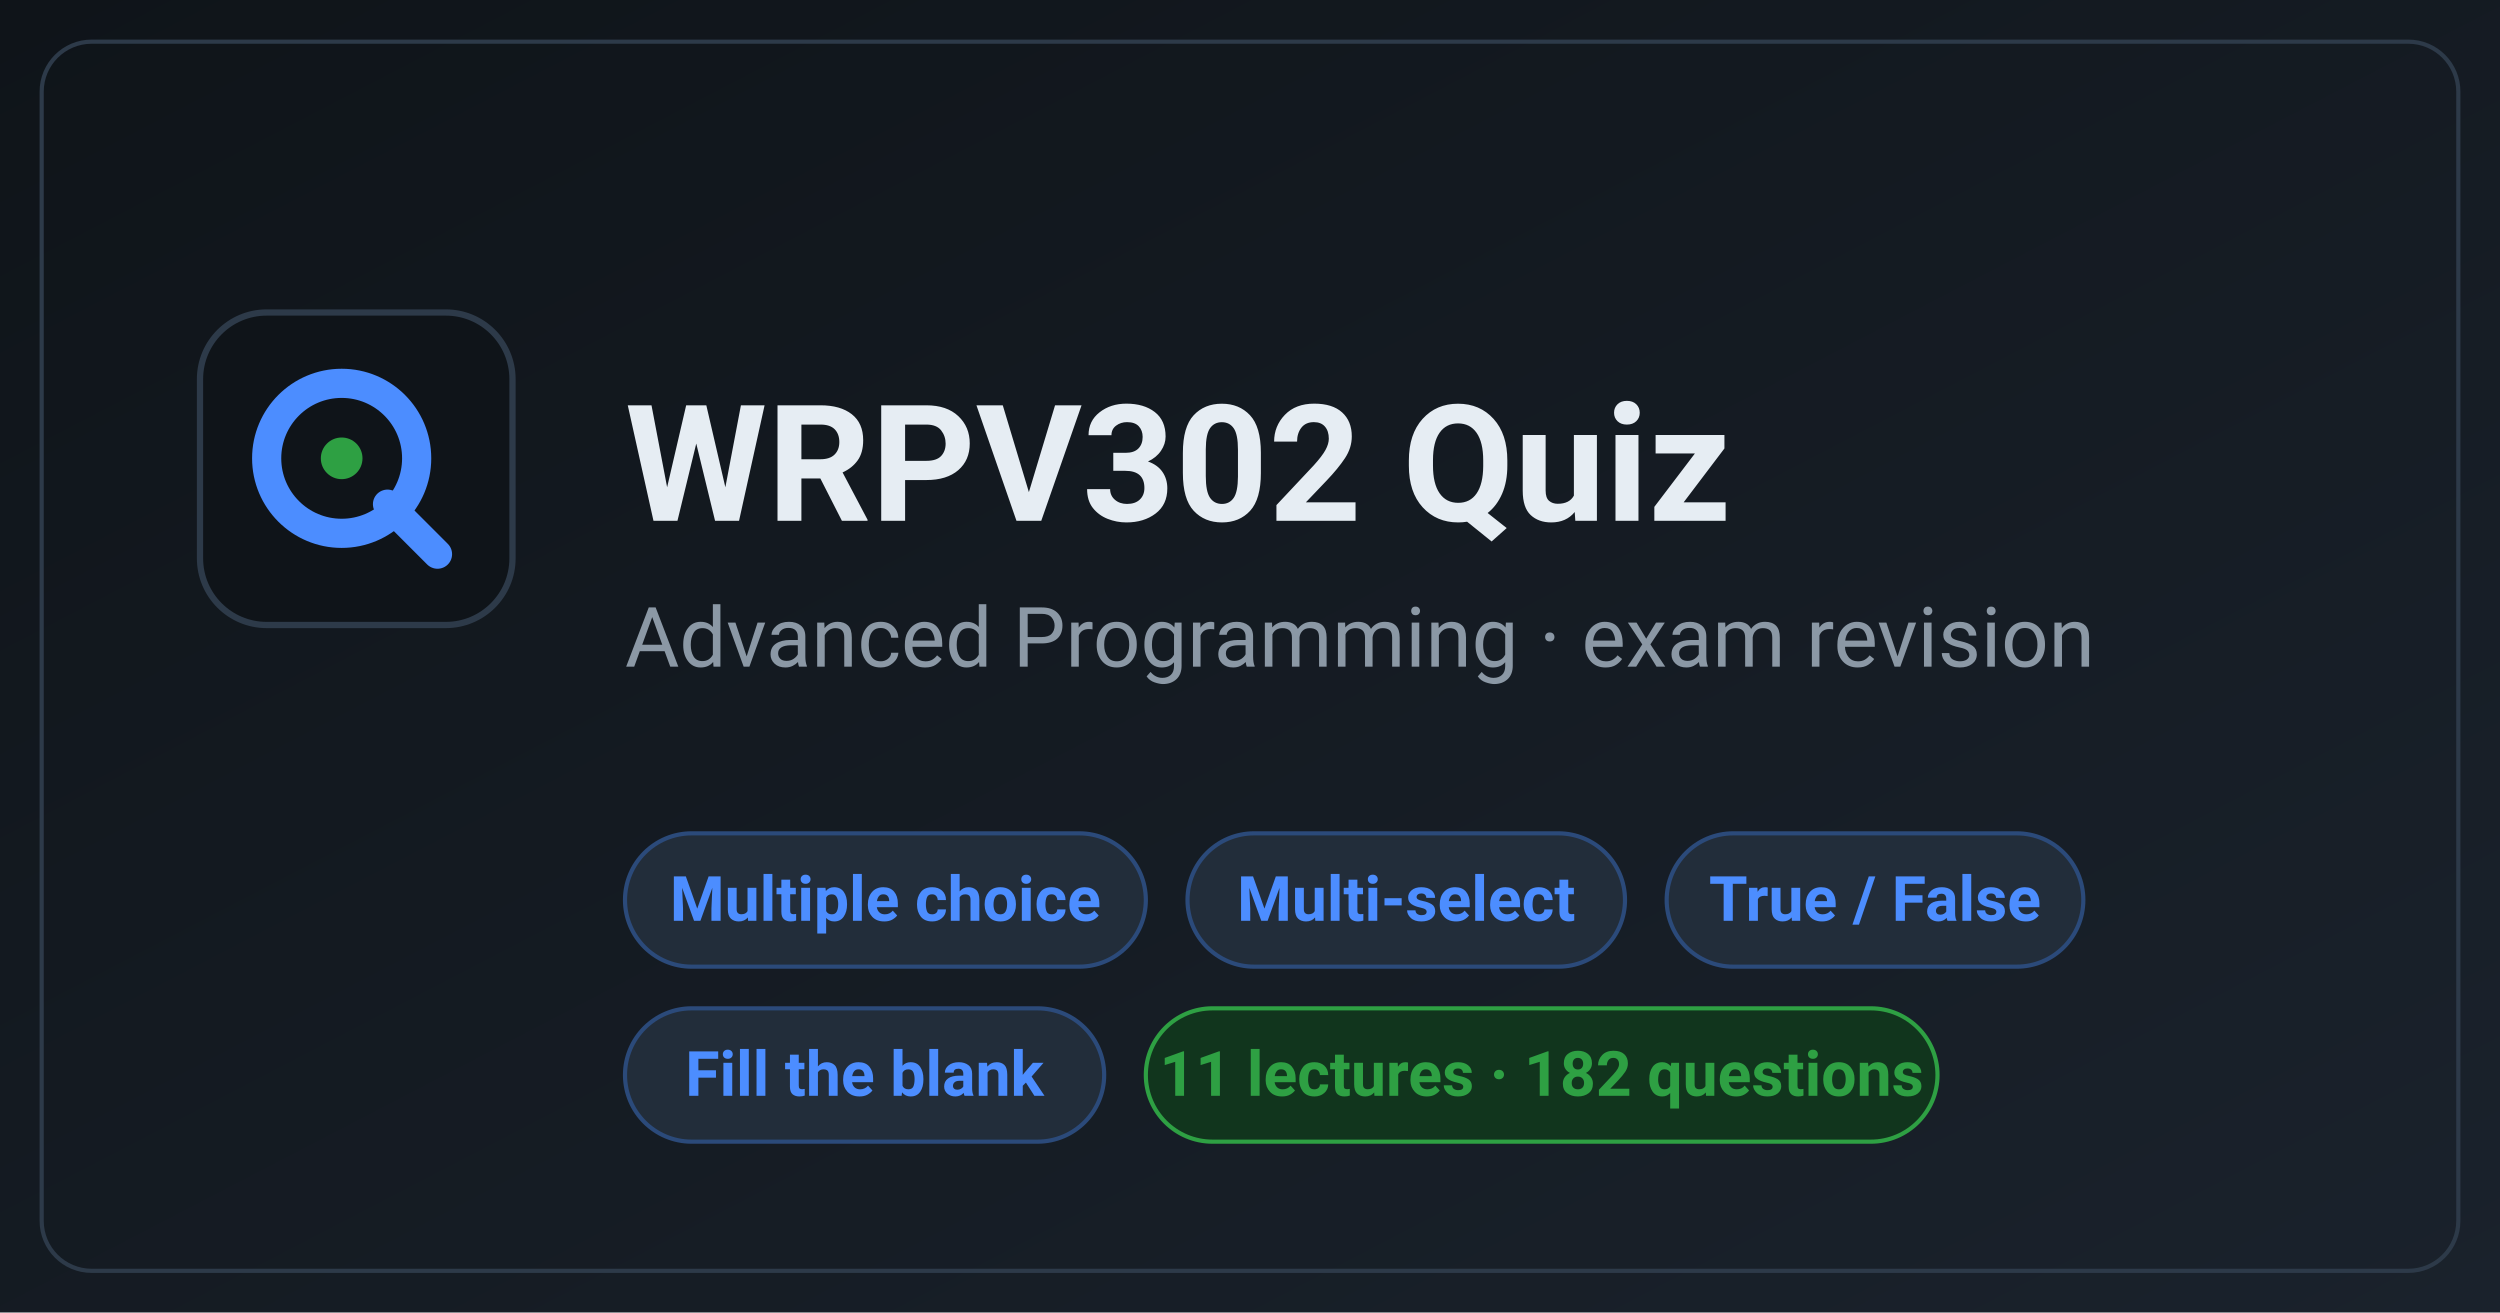
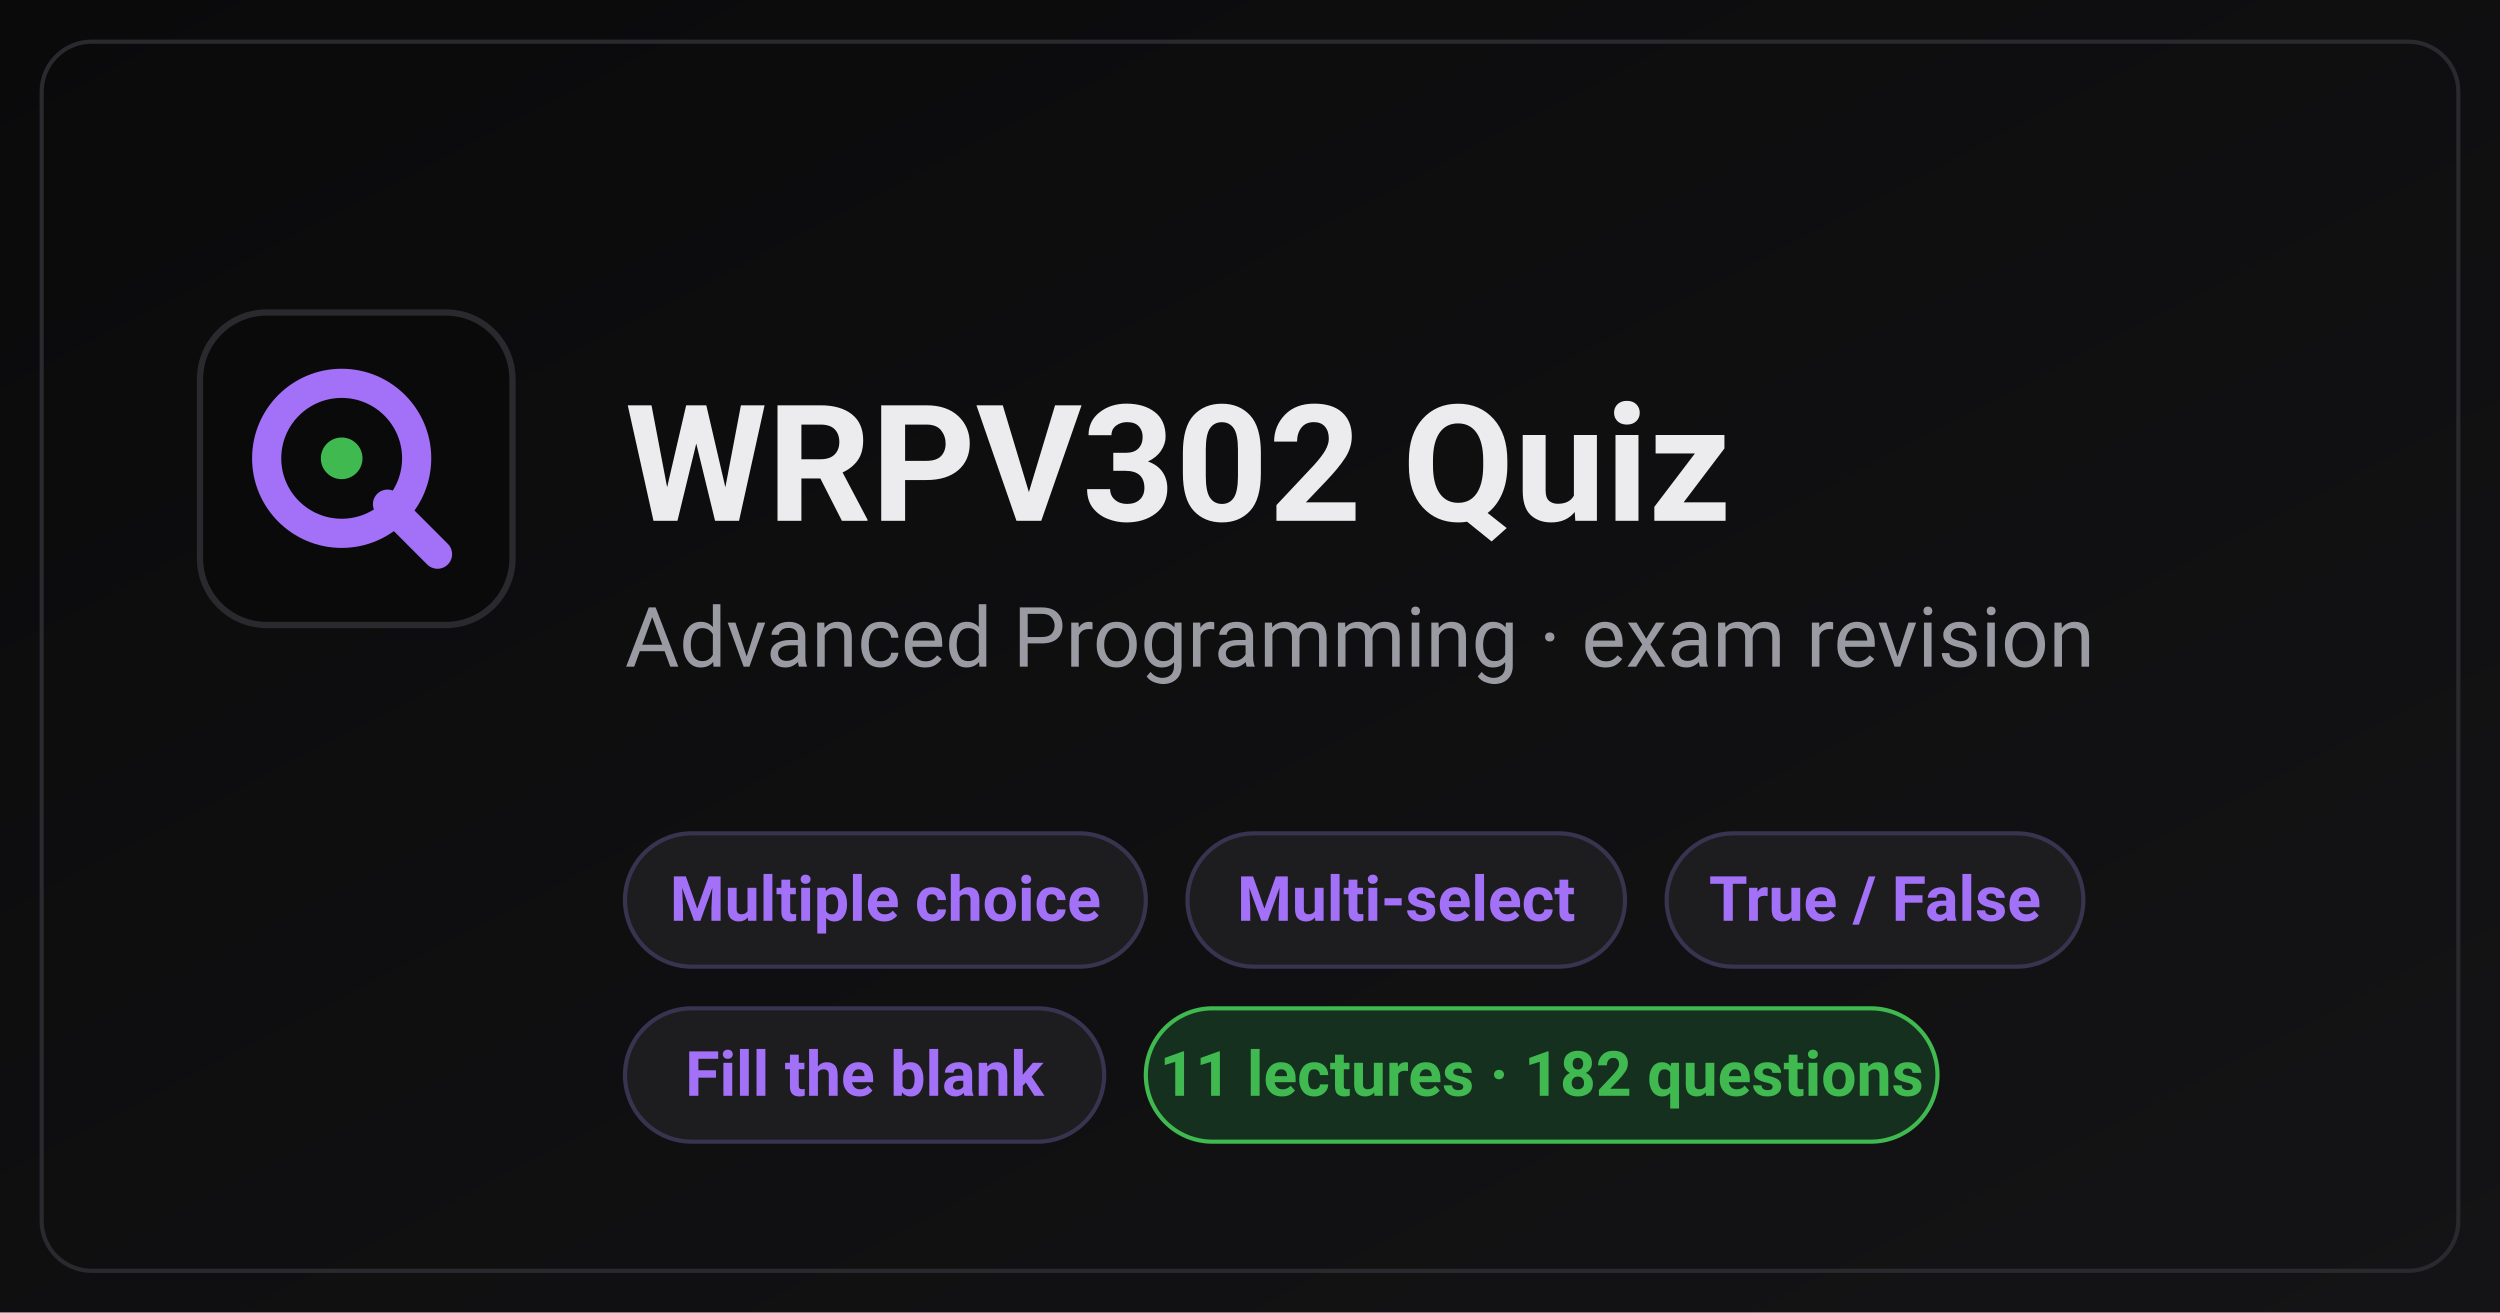
<svg xmlns="http://www.w3.org/2000/svg" viewBox="0 0 1200 630" width="1200" height="630" role="img" aria-label="WRPV302 Advanced Programming study quiz">
  <defs>
    <linearGradient id="bg" x1="0" y1="0" x2="1" y2="1">
-       <stop offset="0" stop-color="#0f1419" />
-       <stop offset="1" stop-color="#1a222c" />
+       <stop offset="0" stop-color="#0a0a0b" />
+       <stop offset="1" stop-color="#141416" />
    </linearGradient>
  </defs>
  <rect width="1200" height="630" fill="url(#bg)" />
-   <rect x="20" y="20" width="1160" height="590" rx="24" fill="none" stroke="#2d3a49" stroke-width="2" />
+   <rect x="20" y="20" width="1160" height="590" rx="24" fill="none" stroke="#2a2a2e" stroke-width="2" />
  <g transform="translate(96,150)">
-     <rect width="150" height="150" rx="32" fill="#0f1419" stroke="#2d3a49" stroke-width="3" />
-     <circle cx="68" cy="70" r="36" fill="none" stroke="#4c8dff" stroke-width="14" />
-     <line x1="90" y1="92" x2="114" y2="116" stroke="#4c8dff" stroke-width="14" stroke-linecap="round" />
-     <circle cx="68" cy="70" r="10" fill="#2ea043" />
+     <rect width="150" height="150" rx="32" fill="#0a0a0b" stroke="#2a2a2e" stroke-width="3" />
+     <circle cx="68" cy="70" r="36" fill="none" stroke="#a371f7" stroke-width="14" />
+     <line x1="90" y1="92" x2="114" y2="116" stroke="#a371f7" stroke-width="14" stroke-linecap="round" />
+     <circle cx="68" cy="70" r="10" fill="#3fb950" />
  </g>
-   <text x="300" y="250" font-family="Segoe UI, Roboto, system-ui, sans-serif" font-size="78" font-weight="700" fill="#e6edf3">WRPV302 Quiz</text>
-   <text x="300" y="320" font-family="Segoe UI, Roboto, system-ui, sans-serif" font-size="40" fill="#8b98a5">Advanced Programming · exam revision</text>
+   <text x="300" y="250" font-family="Segoe UI, Roboto, system-ui, sans-serif" font-size="78" font-weight="700" fill="#ececee">WRPV302 Quiz</text>
+   <text x="300" y="320" font-family="Segoe UI, Roboto, system-ui, sans-serif" font-size="40" fill="#9a9aa3">Advanced Programming · exam revision</text>
  <g font-family="Segoe UI, Roboto, system-ui, sans-serif" font-size="30" font-weight="600">
    <g transform="translate(300,400)">
-       <rect width="250" height="64" rx="32" fill="#222d3a" stroke="#2b4a7a" stroke-width="2" />
-       <text x="125" y="42" text-anchor="middle" fill="#4c8dff">Multiple choice</text>
+       <rect width="250" height="64" rx="32" fill="#1d1d20" stroke="#3a3350" stroke-width="2" />
+       <text x="125" y="42" text-anchor="middle" fill="#a371f7">Multiple choice</text>
    </g>
    <g transform="translate(570,400)">
-       <rect width="210" height="64" rx="32" fill="#222d3a" stroke="#2b4a7a" stroke-width="2" />
-       <text x="105" y="42" text-anchor="middle" fill="#4c8dff">Multi-select</text>
+       <rect width="210" height="64" rx="32" fill="#1d1d20" stroke="#3a3350" stroke-width="2" />
+       <text x="105" y="42" text-anchor="middle" fill="#a371f7">Multi-select</text>
    </g>
    <g transform="translate(800,400)">
-       <rect width="200" height="64" rx="32" fill="#222d3a" stroke="#2b4a7a" stroke-width="2" />
-       <text x="100" y="42" text-anchor="middle" fill="#4c8dff">True / False</text>
+       <rect width="200" height="64" rx="32" fill="#1d1d20" stroke="#3a3350" stroke-width="2" />
+       <text x="100" y="42" text-anchor="middle" fill="#a371f7">True / False</text>
    </g>
    <g transform="translate(300,484)">
-       <rect width="230" height="64" rx="32" fill="#222d3a" stroke="#2b4a7a" stroke-width="2" />
-       <text x="115" y="42" text-anchor="middle" fill="#4c8dff">Fill the blank</text>
+       <rect width="230" height="64" rx="32" fill="#1d1d20" stroke="#3a3350" stroke-width="2" />
+       <text x="115" y="42" text-anchor="middle" fill="#a371f7">Fill the blank</text>
    </g>
    <g transform="translate(550,484)">
-       <rect width="380" height="64" rx="32" fill="#11351d" stroke="#2ea043" stroke-width="2" />
-       <text x="190" y="42" text-anchor="middle" fill="#2ea043">11 lectures · 182 questions</text>
+       <rect width="380" height="64" rx="32" fill="#16301f" stroke="#3fb950" stroke-width="2" />
+       <text x="190" y="42" text-anchor="middle" fill="#3fb950">11 lectures · 182 questions</text>
    </g>
  </g>
</svg>
